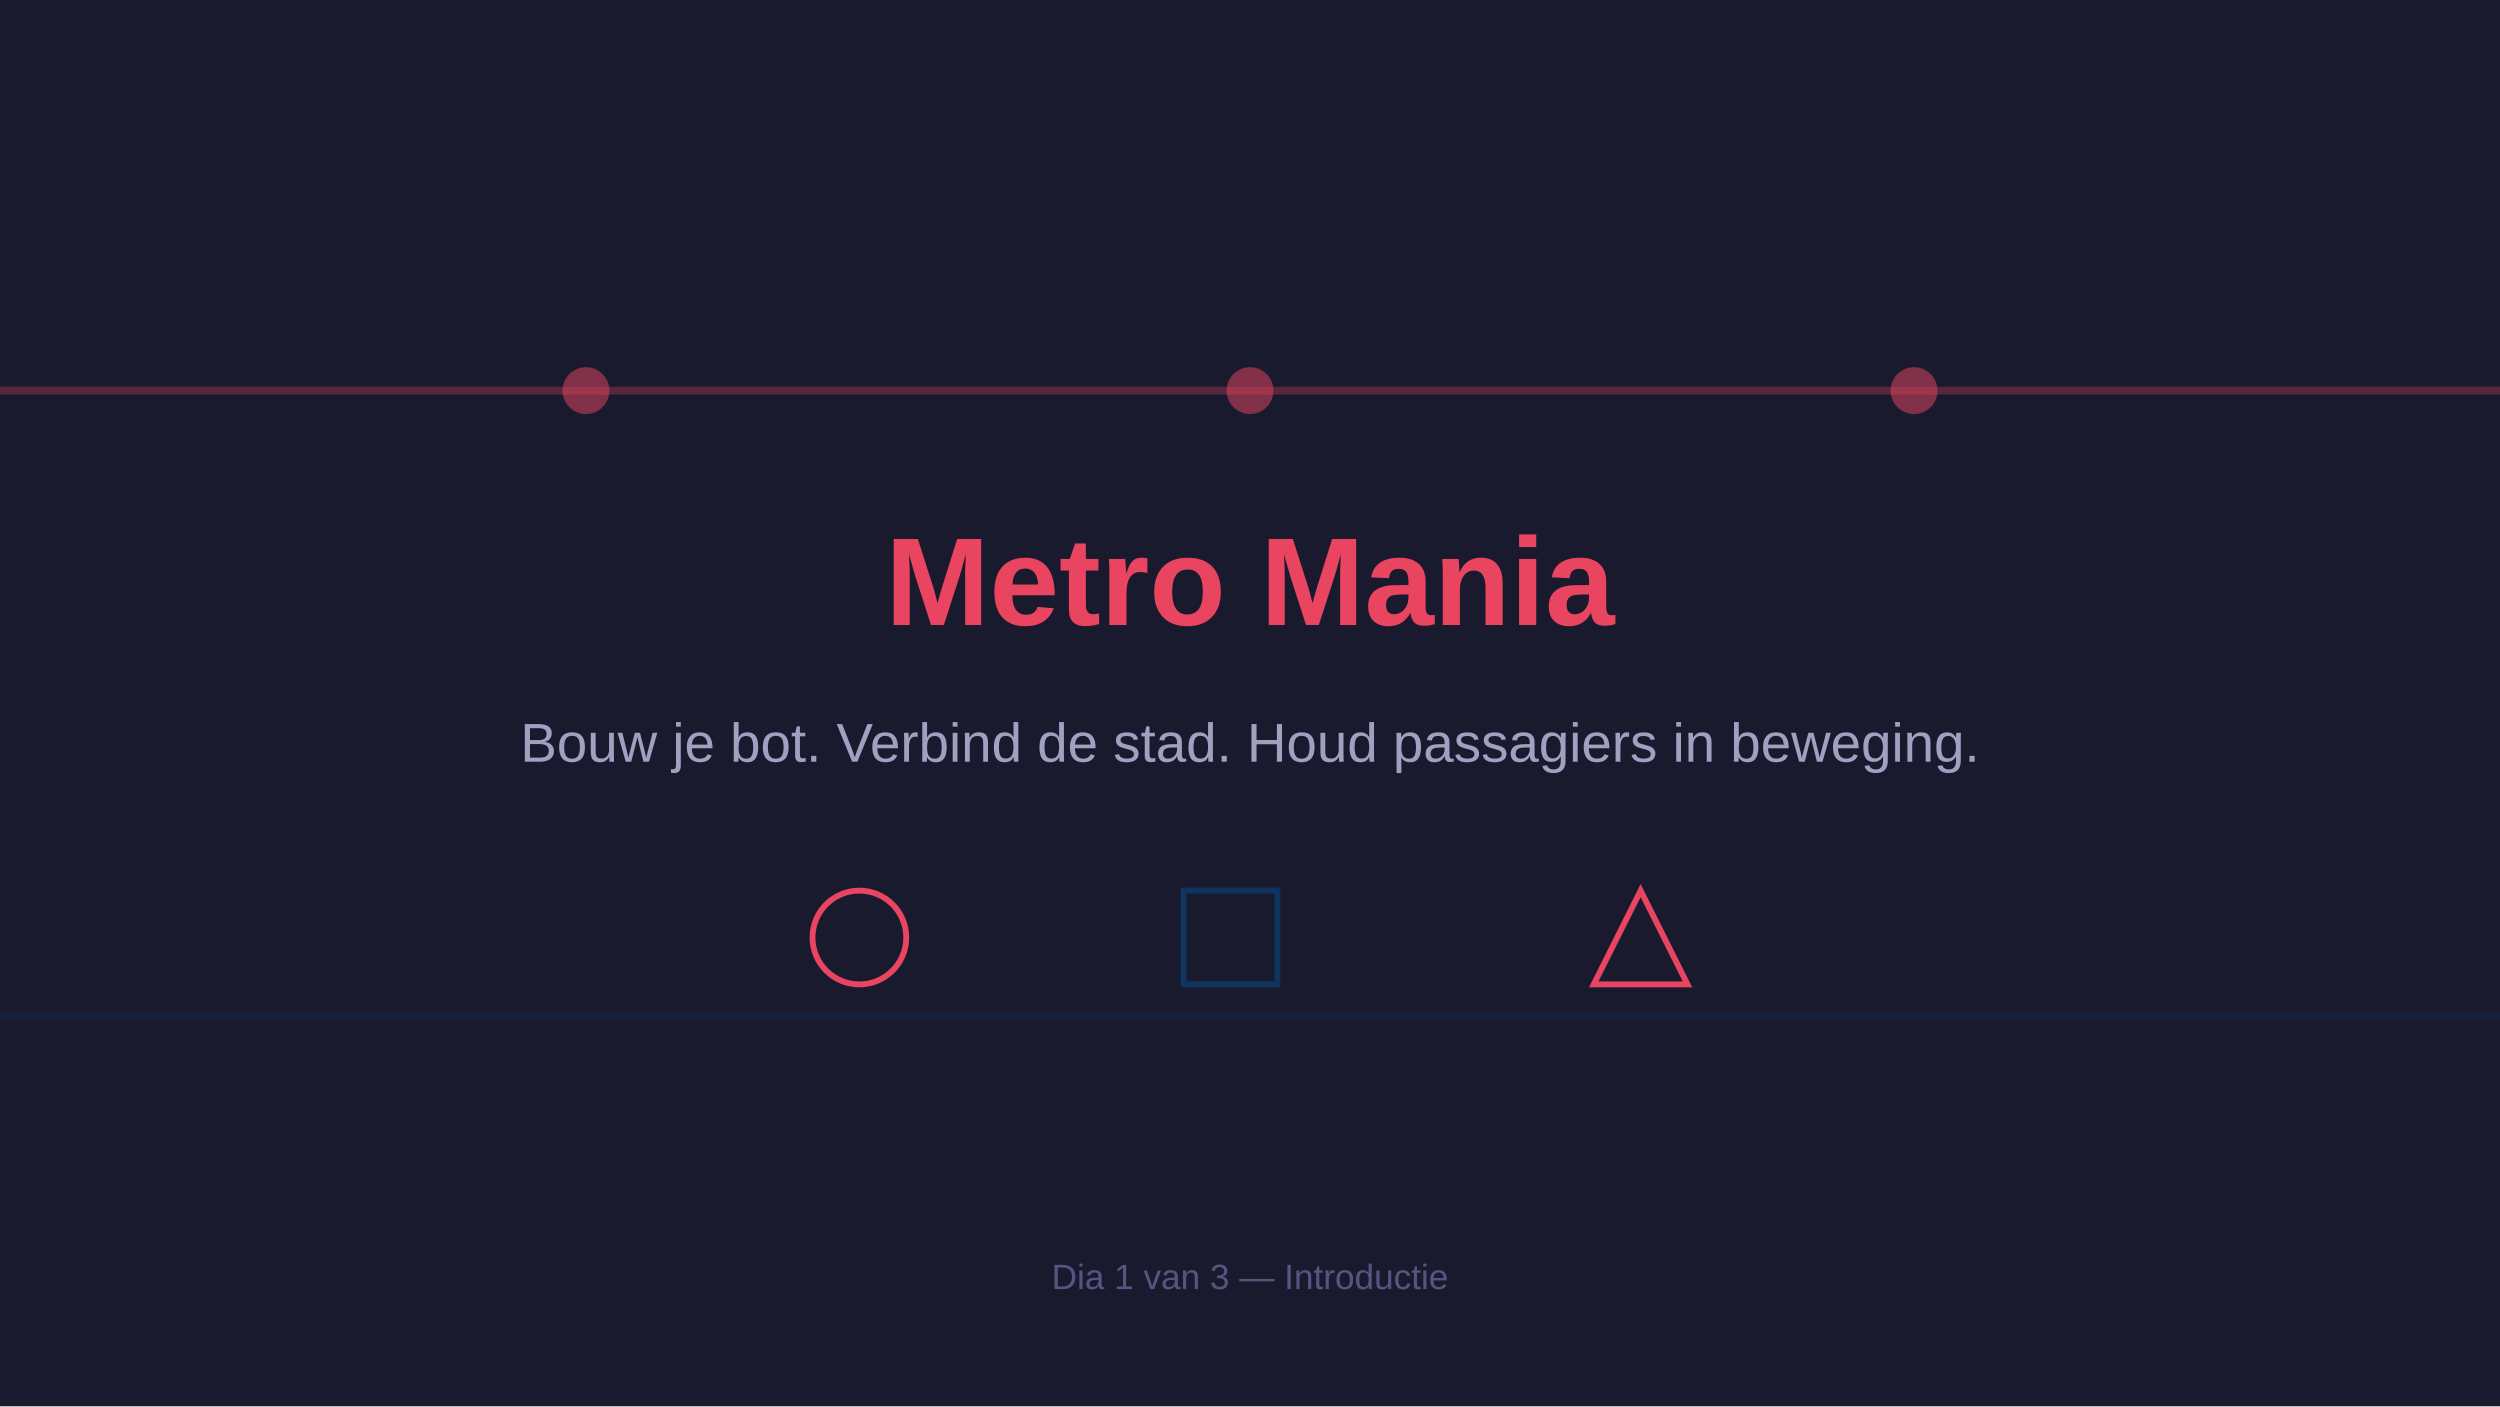
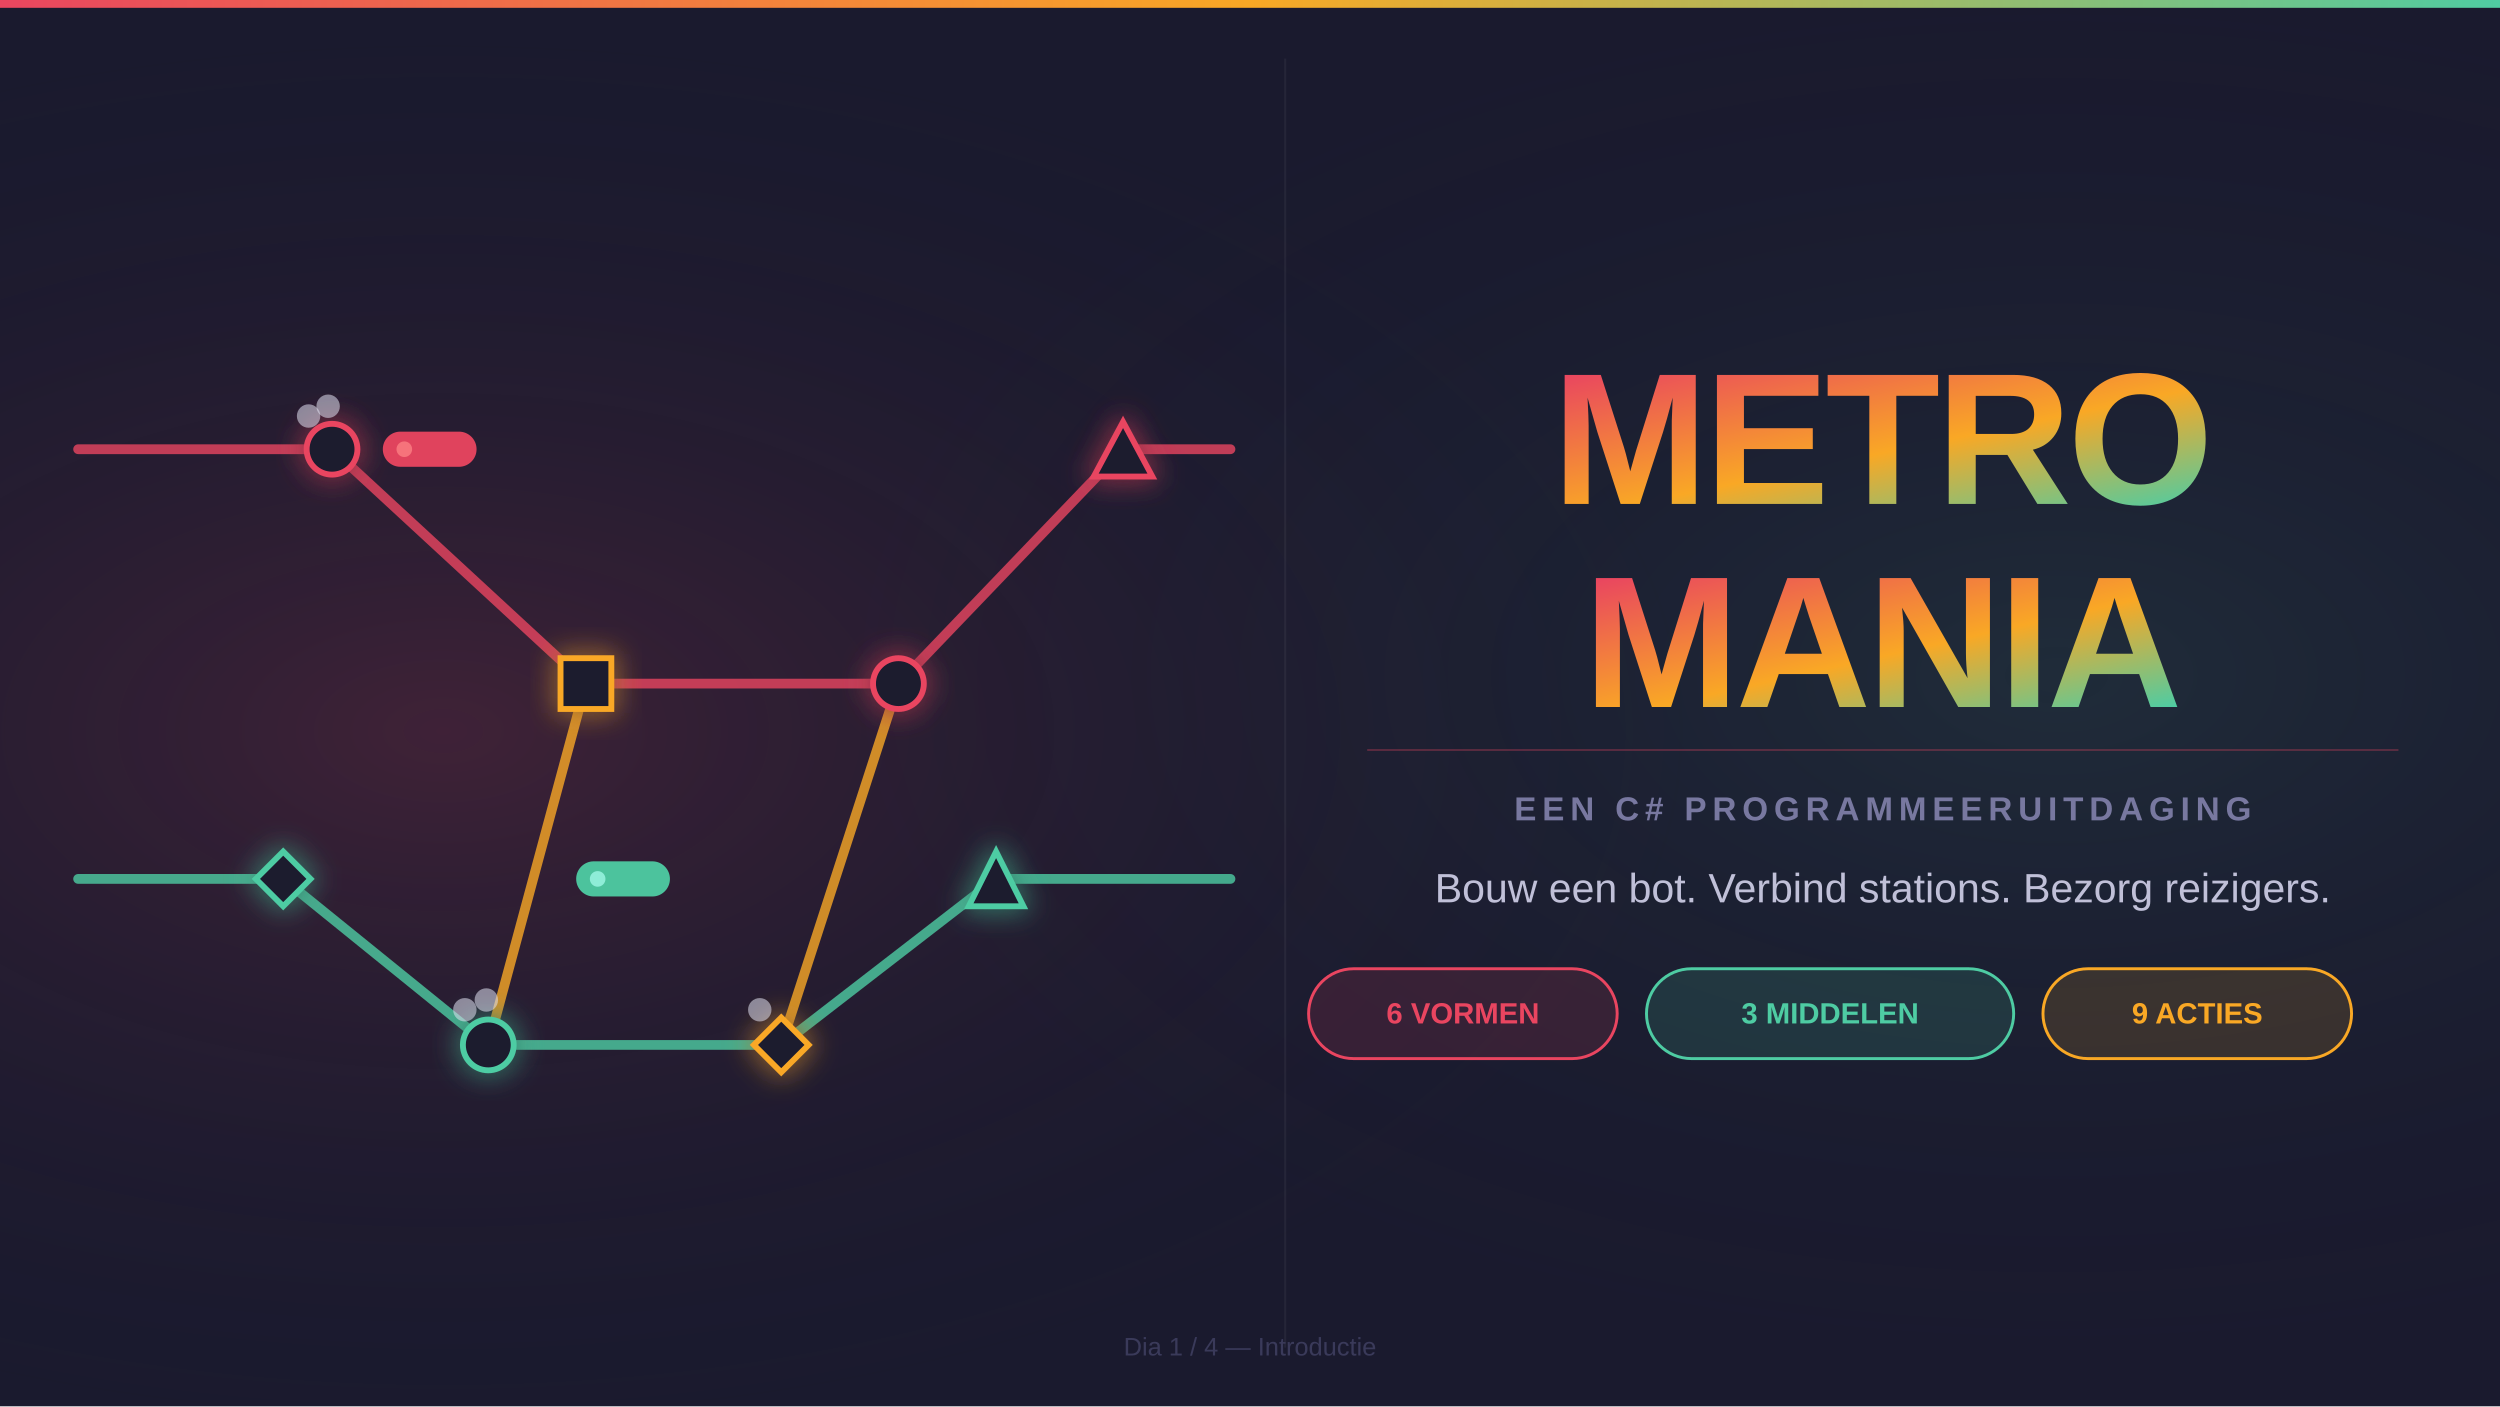
<svg xmlns="http://www.w3.org/2000/svg" viewBox="0 0 1280 720" width="1280" height="720">
+   <defs>
+     <radialGradient id="gl" cx="18%" cy="52%" r="52%">
+       <stop offset="0%" stop-color="#e94560" stop-opacity="0.18" />
+       <stop offset="100%" stop-color="#1a1a2e" stop-opacity="0" />
+     </radialGradient>
+     <radialGradient id="gr" cx="82%" cy="48%" r="52%">
+       <stop offset="0%" stop-color="#4ecca3" stop-opacity="0.10" />
+       <stop offset="100%" stop-color="#1a1a2e" stop-opacity="0" />
+     </radialGradient>
+     <linearGradient id="tg" x1="0%" y1="0%" x2="100%" y2="100%">
+       <stop offset="0%" stop-color="#e94560" />
+       <stop offset="55%" stop-color="#f9a825" />
+       <stop offset="100%" stop-color="#4ecca3" />
+     </linearGradient>
+     <linearGradient id="tb" x1="0%" y1="0%" x2="100%" y2="0%">
+       <stop offset="0%" stop-color="#e94560" />
+       <stop offset="50%" stop-color="#f9a825" />
+       <stop offset="100%" stop-color="#4ecca3" />
+     </linearGradient>
+     <filter id="gf" x="-60%" y="-60%" width="220%" height="220%">
+       <feGaussianBlur stdDeviation="7" result="b" />
+       <feMerge>
+         <feMergeNode in="b" />
+         <feMergeNode in="SourceGraphic" />
+       </feMerge>
+     </filter>
+   </defs>
  <rect width="1280" height="720" fill="#1a1a2e" />
-   <line x1="0" y1="200" x2="1280" y2="200" stroke="#e94560" stroke-width="4" opacity="0.3" />
-   <line x1="0" y1="520" x2="1280" y2="520" stroke="#0f3460" stroke-width="4" opacity="0.3" />
-   <circle cx="300" cy="200" r="12" fill="#e94560" opacity="0.5" />
-   <circle cx="640" cy="200" r="12" fill="#e94560" opacity="0.5" />
-   <circle cx="980" cy="200" r="12" fill="#e94560" opacity="0.5" />
-   <text x="640" y="320" text-anchor="middle" font-family="Arial, sans-serif" font-size="64" font-weight="bold" fill="#e94560">
-     Metro Mania
-   </text>
-   <text x="640" y="390" text-anchor="middle" font-family="Arial, sans-serif" font-size="28" fill="#a0a0c0">
-     Bouw je bot. Verbind de stad. Houd passagiers in beweging.
-   </text>
-   <text x="640" y="660" text-anchor="middle" font-family="Arial, sans-serif" font-size="18" fill="#555580">
-     Dia 1 van 3 — Introductie
-   </text>
-   <circle cx="440" cy="480" r="24" fill="none" stroke="#e94560" stroke-width="3" />
-   <rect x="606" y="456" width="48" height="48" fill="none" stroke="#0f3460" stroke-width="3" />
-   <polygon points="840,456 864,504 816,504" fill="none" stroke="#e94560" stroke-width="3" />
+   <rect width="1280" height="720" fill="url(#gl)" />
+   <rect width="1280" height="720" fill="url(#gr)" />
+   <rect width="1280" height="4" fill="url(#tb)" />
+   <polyline points="40,230 170,230 300,350 460,350 575,230 630,230" stroke="#e94560" stroke-width="5" fill="none" stroke-linecap="round" stroke-linejoin="round" opacity="0.80" />
+   <polyline points="40,450 145,450 250,535 400,535 510,450 630,450" stroke="#4ecca3" stroke-width="5" fill="none" stroke-linecap="round" stroke-linejoin="round" opacity="0.80" />
+   <line x1="300" y1="350" x2="250" y2="535" stroke="#f9a825" stroke-width="5" stroke-linecap="round" opacity="0.80" />
+   <line x1="460" y1="350" x2="400" y2="535" stroke="#f9a825" stroke-width="5" stroke-linecap="round" opacity="0.80" />
+   <circle cx="170" cy="230" r="13" fill="#1a1a2e" stroke="#e94560" stroke-width="3" filter="url(#gf)" />
+   <rect x="287" y="337" width="26" height="26" fill="#1a1a2e" stroke="#f9a825" stroke-width="3" filter="url(#gf)" />
+   <circle cx="460" cy="350" r="13" fill="#1a1a2e" stroke="#e94560" stroke-width="3" filter="url(#gf)" />
+   <polygon points="575,216 590,244 560,244" fill="#1a1a2e" stroke="#e94560" stroke-width="3" filter="url(#gf)" />
+   <polygon points="145,436 159,450 145,464 131,450" fill="#1a1a2e" stroke="#4ecca3" stroke-width="3" filter="url(#gf)" />
+   <circle cx="250" cy="535" r="13" fill="#1a1a2e" stroke="#4ecca3" stroke-width="3" filter="url(#gf)" />
+   <polygon points="400,521 414,535 400,549 386,535" fill="#1a1a2e" stroke="#f9a825" stroke-width="3" filter="url(#gf)" />
+   <polygon points="510,436 524,464 496,464" fill="#1a1a2e" stroke="#4ecca3" stroke-width="3" filter="url(#gf)" />
+   <rect x="196" y="221" width="48" height="18" rx="9" fill="#e94560" opacity="0.95" />
+   <circle cx="207" cy="230" r="4" fill="#ff8888" opacity="0.7" />
+   <rect x="295" y="441" width="48" height="18" rx="9" fill="#4ecca3" opacity="0.95" />
+   <circle cx="306" cy="450" r="4" fill="#aafff0" opacity="0.7" />
+   <circle cx="158" cy="213" r="6" fill="#e0e0f0" opacity="0.55" />
+   <circle cx="168" cy="208" r="6" fill="#e0e0f0" opacity="0.55" />
+   <circle cx="238" cy="517" r="6" fill="#e0e0f0" opacity="0.55" />
+   <circle cx="249" cy="512" r="6" fill="#e0e0f0" opacity="0.55" />
+   <circle cx="389" cy="517" r="6" fill="#e0e0f0" opacity="0.55" />
+   <line x1="658" y1="30" x2="658" y2="690" stroke="#ffffff" stroke-width="1" opacity="0.05" />
+   <text x="964" y="258" text-anchor="middle" font-family="Arial Black,Arial,sans-serif" font-size="96" font-weight="900" fill="url(#tg)" letter-spacing="-2">METRO</text>
+   <text x="964" y="362" text-anchor="middle" font-family="Arial Black,Arial,sans-serif" font-size="96" font-weight="900" fill="url(#tg)" letter-spacing="-2">MANIA</text>
+   <line x1="700" y1="384" x2="1228" y2="384" stroke="#e94560" stroke-width="1" opacity="0.30" />
+   <text x="964" y="420" text-anchor="middle" font-family="Arial,sans-serif" font-size="17" fill="#7878a0" letter-spacing="3" font-weight="600">EEN C# PROGRAMMEERUITDAGING</text>
+   <text x="964" y="462" text-anchor="middle" font-family="Arial,sans-serif" font-size="21" fill="#c0c0d8">Bouw een bot. Verbind stations. Bezorg reizigers.</text>
+   <rect x="670" y="496" width="158" height="46" rx="23" fill="#e94560" fill-opacity="0.14" stroke="#e94560" stroke-width="1.5" />
+   <text x="749" y="524" text-anchor="middle" font-family="Arial,sans-serif" font-size="15" fill="#e94560" font-weight="700">6 VORMEN</text>
+   <rect x="843" y="496" width="188" height="46" rx="23" fill="#4ecca3" fill-opacity="0.14" stroke="#4ecca3" stroke-width="1.5" />
+   <text x="937" y="524" text-anchor="middle" font-family="Arial,sans-serif" font-size="15" fill="#4ecca3" font-weight="700">3 MIDDELEN</text>
+   <rect x="1046" y="496" width="158" height="46" rx="23" fill="#f9a825" fill-opacity="0.14" stroke="#f9a825" stroke-width="1.5" />
+   <text x="1125" y="524" text-anchor="middle" font-family="Arial,sans-serif" font-size="15" fill="#f9a825" font-weight="700">9 ACTIES</text>
+   <text x="640" y="694" text-anchor="middle" font-family="Arial,sans-serif" font-size="13" fill="#3a3a5a">Dia 1 / 4  —  Introductie</text>
</svg>
